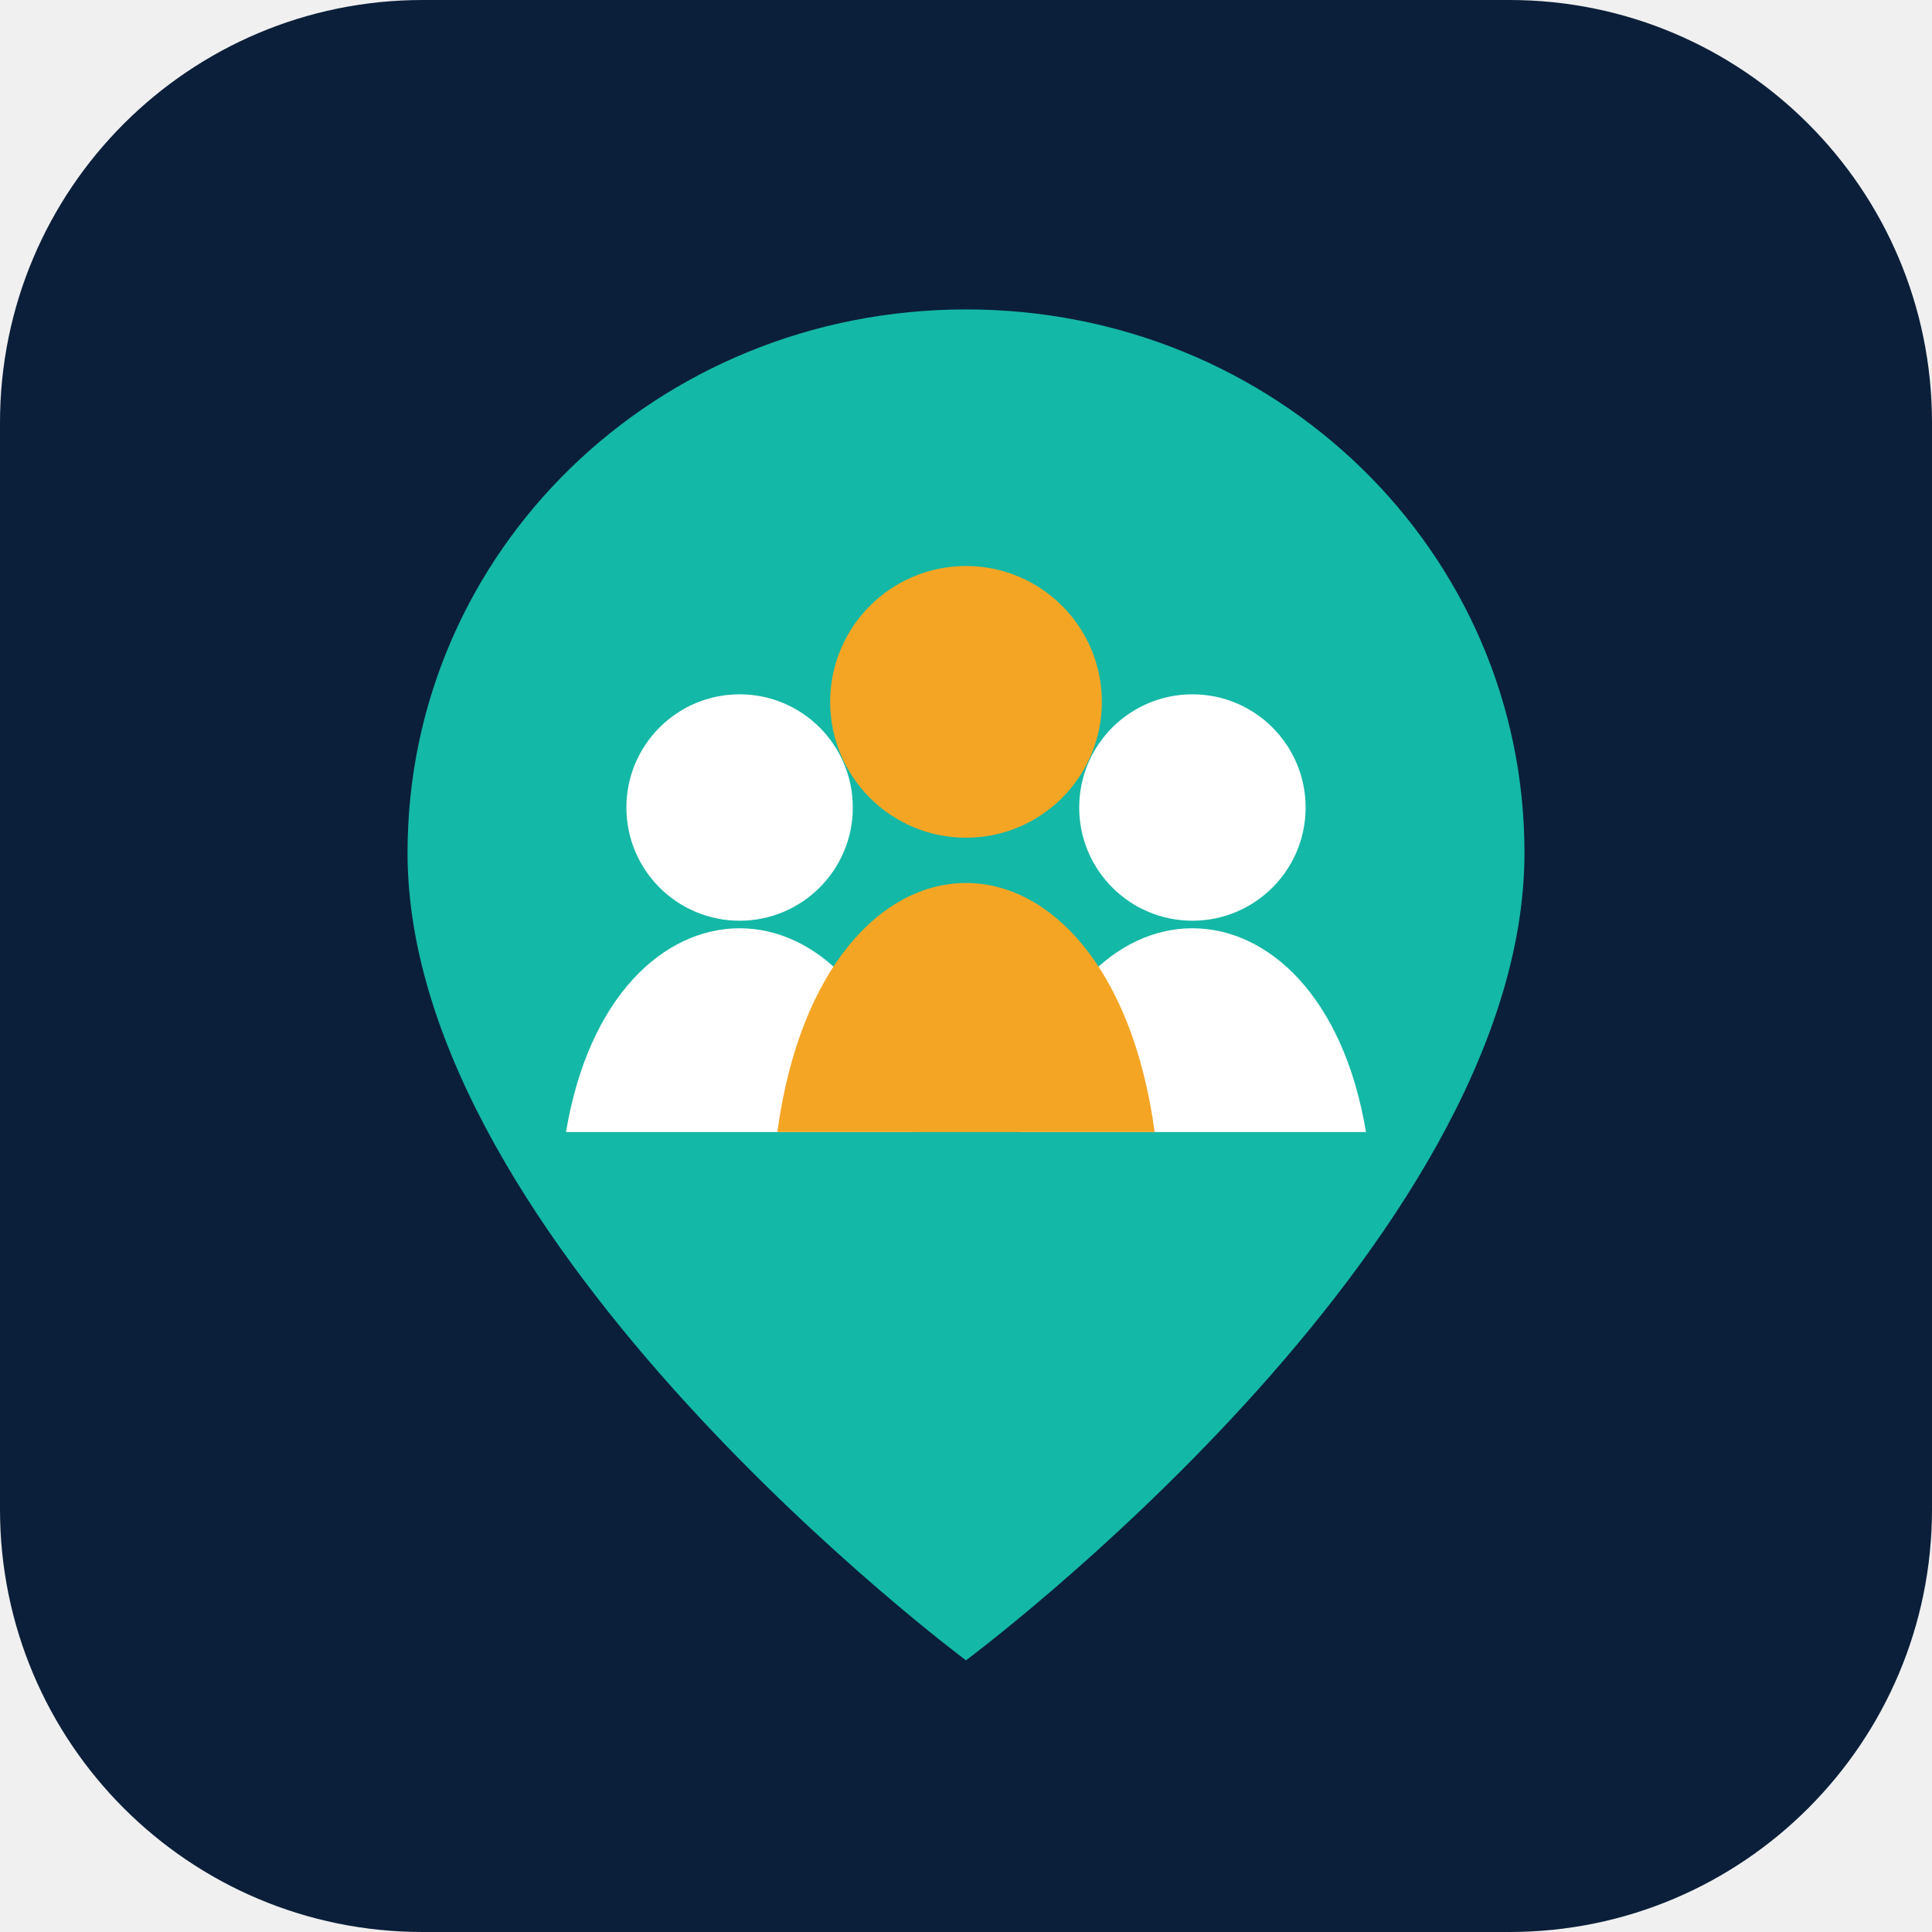
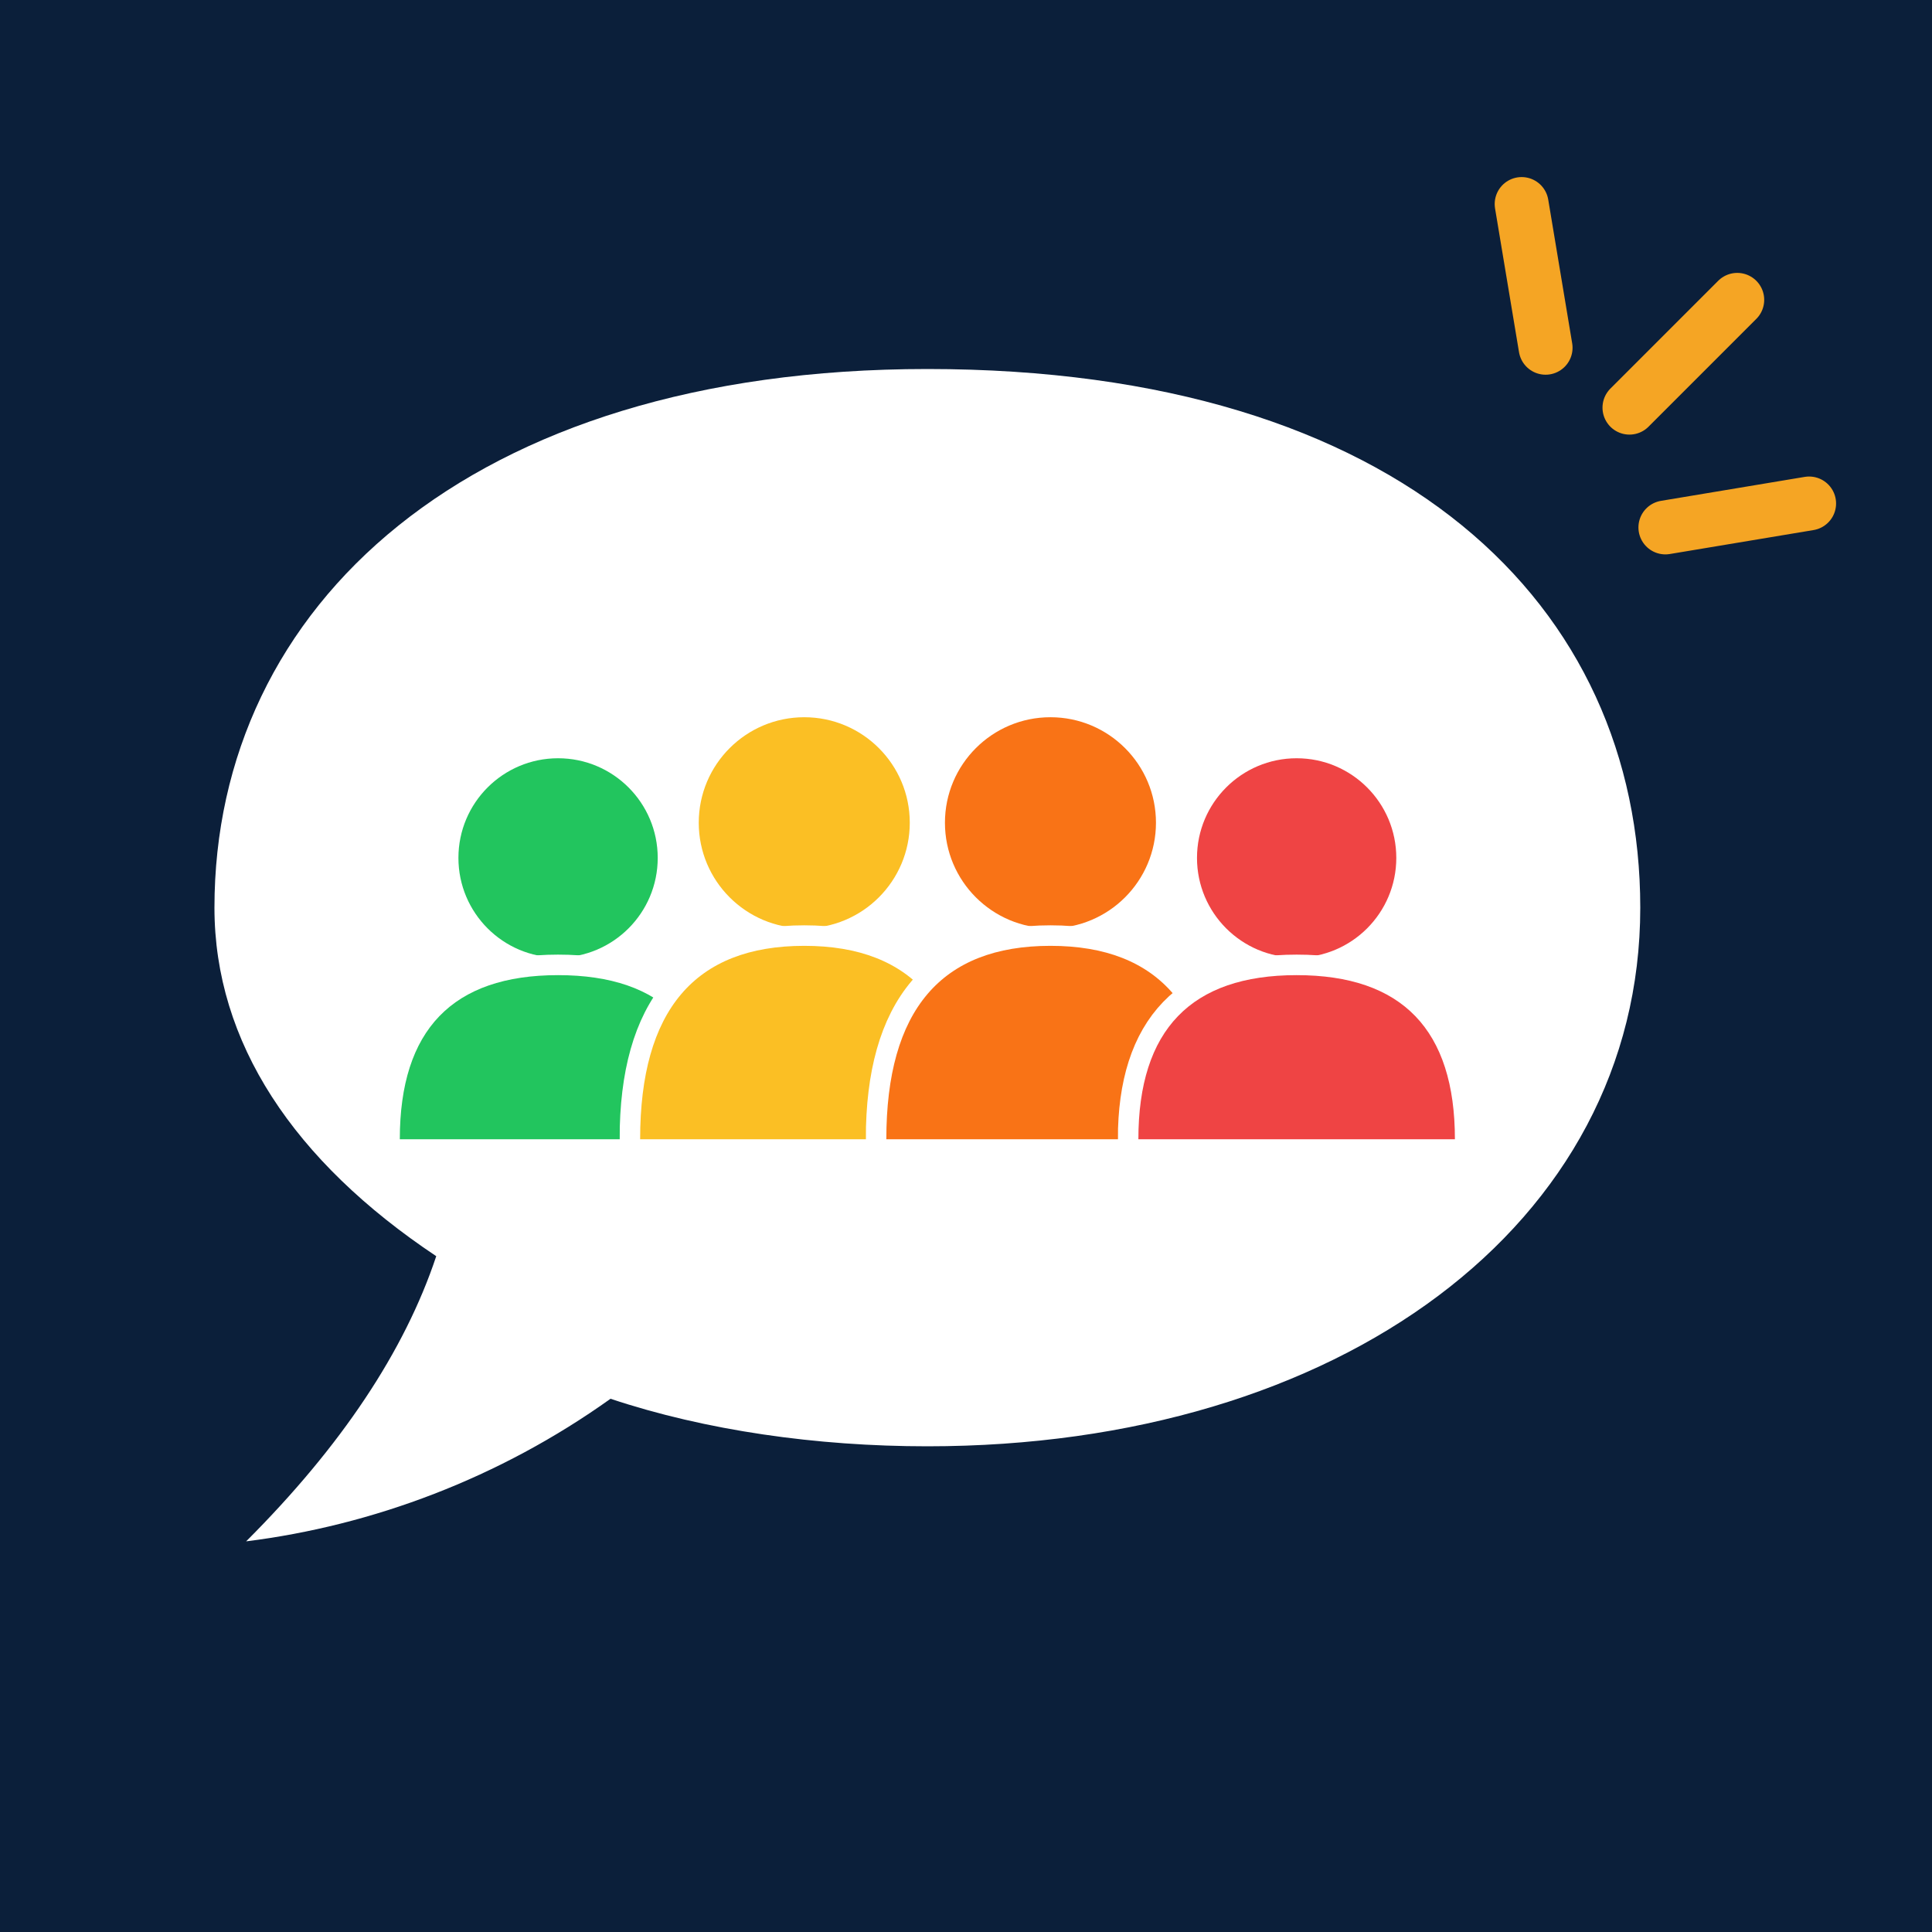
- <svg xmlns="http://www.w3.org/2000/svg" viewBox="0 0 512 512">
-   <rect width="512" height="512" rx="112" fill="#0B1F3A" />
-   <path d="M256 82c-82 0-148 64-148 144 0 104 148 214 148 214s148-110 148-214c0-80-66-144-148-144z" fill="#14B8A6" />
-   <circle cx="196" cy="214" r="30" fill="#fff" />
-   <circle cx="316" cy="214" r="30" fill="#fff" />
-   <circle cx="256" cy="186" r="36" fill="#F5A524" />
-   <path d="M150 300c6-36 26-54 46-54s40 18 46 54z" fill="#fff" />
-   <path d="M270 300c6-36 26-54 46-54s40 18 46 54z" fill="#fff" />
-   <path d="M206 300c6-44 28-66 50-66s44 22 50 66z" fill="#F5A524" />
+ <svg xmlns="http://www.w3.org/2000/svg" viewBox="0 0 200 200">
+   <rect width="200" height="200" rx="0" fill="#0B1F3A" />
+   <g transform="translate(14 30) scale(.82)">
+     <g fill="#fff">
+       <path d="M100 10 C160 10 190 40 190 78 C190 118 152 146 100 146 C86 146 72 144 60 140 C46 150 30 156 14 158 C26 146 34 134 38 122 C20 110 10 95 10 78 C10 40 42 10 100 10Z" />
+     </g>
+     <g transform="translate(100 88) scale(.74)">
+       <g stroke="#fff" stroke-width="7" paint-order="stroke">
+         <g fill="#22C55E">
+           <circle cx="-63" cy="-22" r="17" />
+           <path d="M-90 26 Q-90 -2 -63 -2 Q-36 -2 -36 26Z" />
+         </g>
+         <g fill="#FBBF24">
+           <circle cx="-21" cy="-28" r="18" />
+           <path d="M-49 26 Q-49 -7 -21 -7 Q7 -7 7 26Z" />
+         </g>
+         <g fill="#F97316">
+           <circle cx="21" cy="-28" r="18" />
+           <path d="M-7 26 Q-7 -7 21 -7 Q49 -7 49 26Z" />
+         </g>
+         <g fill="#EF4444">
+           <circle cx="63" cy="-22" r="17" />
+           <path d="M36 26 Q36 -2 63 -2 Q90 -2 90 26Z" />
+         </g>
+       </g>
+     </g>
+   </g>
+   <g transform="translate(160 36) scale(.62)">
+     <g stroke="#F5A524" stroke-width="9" stroke-linecap="round" fill="none">
+       <path d="M0 0 L-4 -24" />
+       <path d="M14 10 L32 -8" />
+       <path d="M20 30 L44 26" />
+     </g>
+   </g>
</svg>
